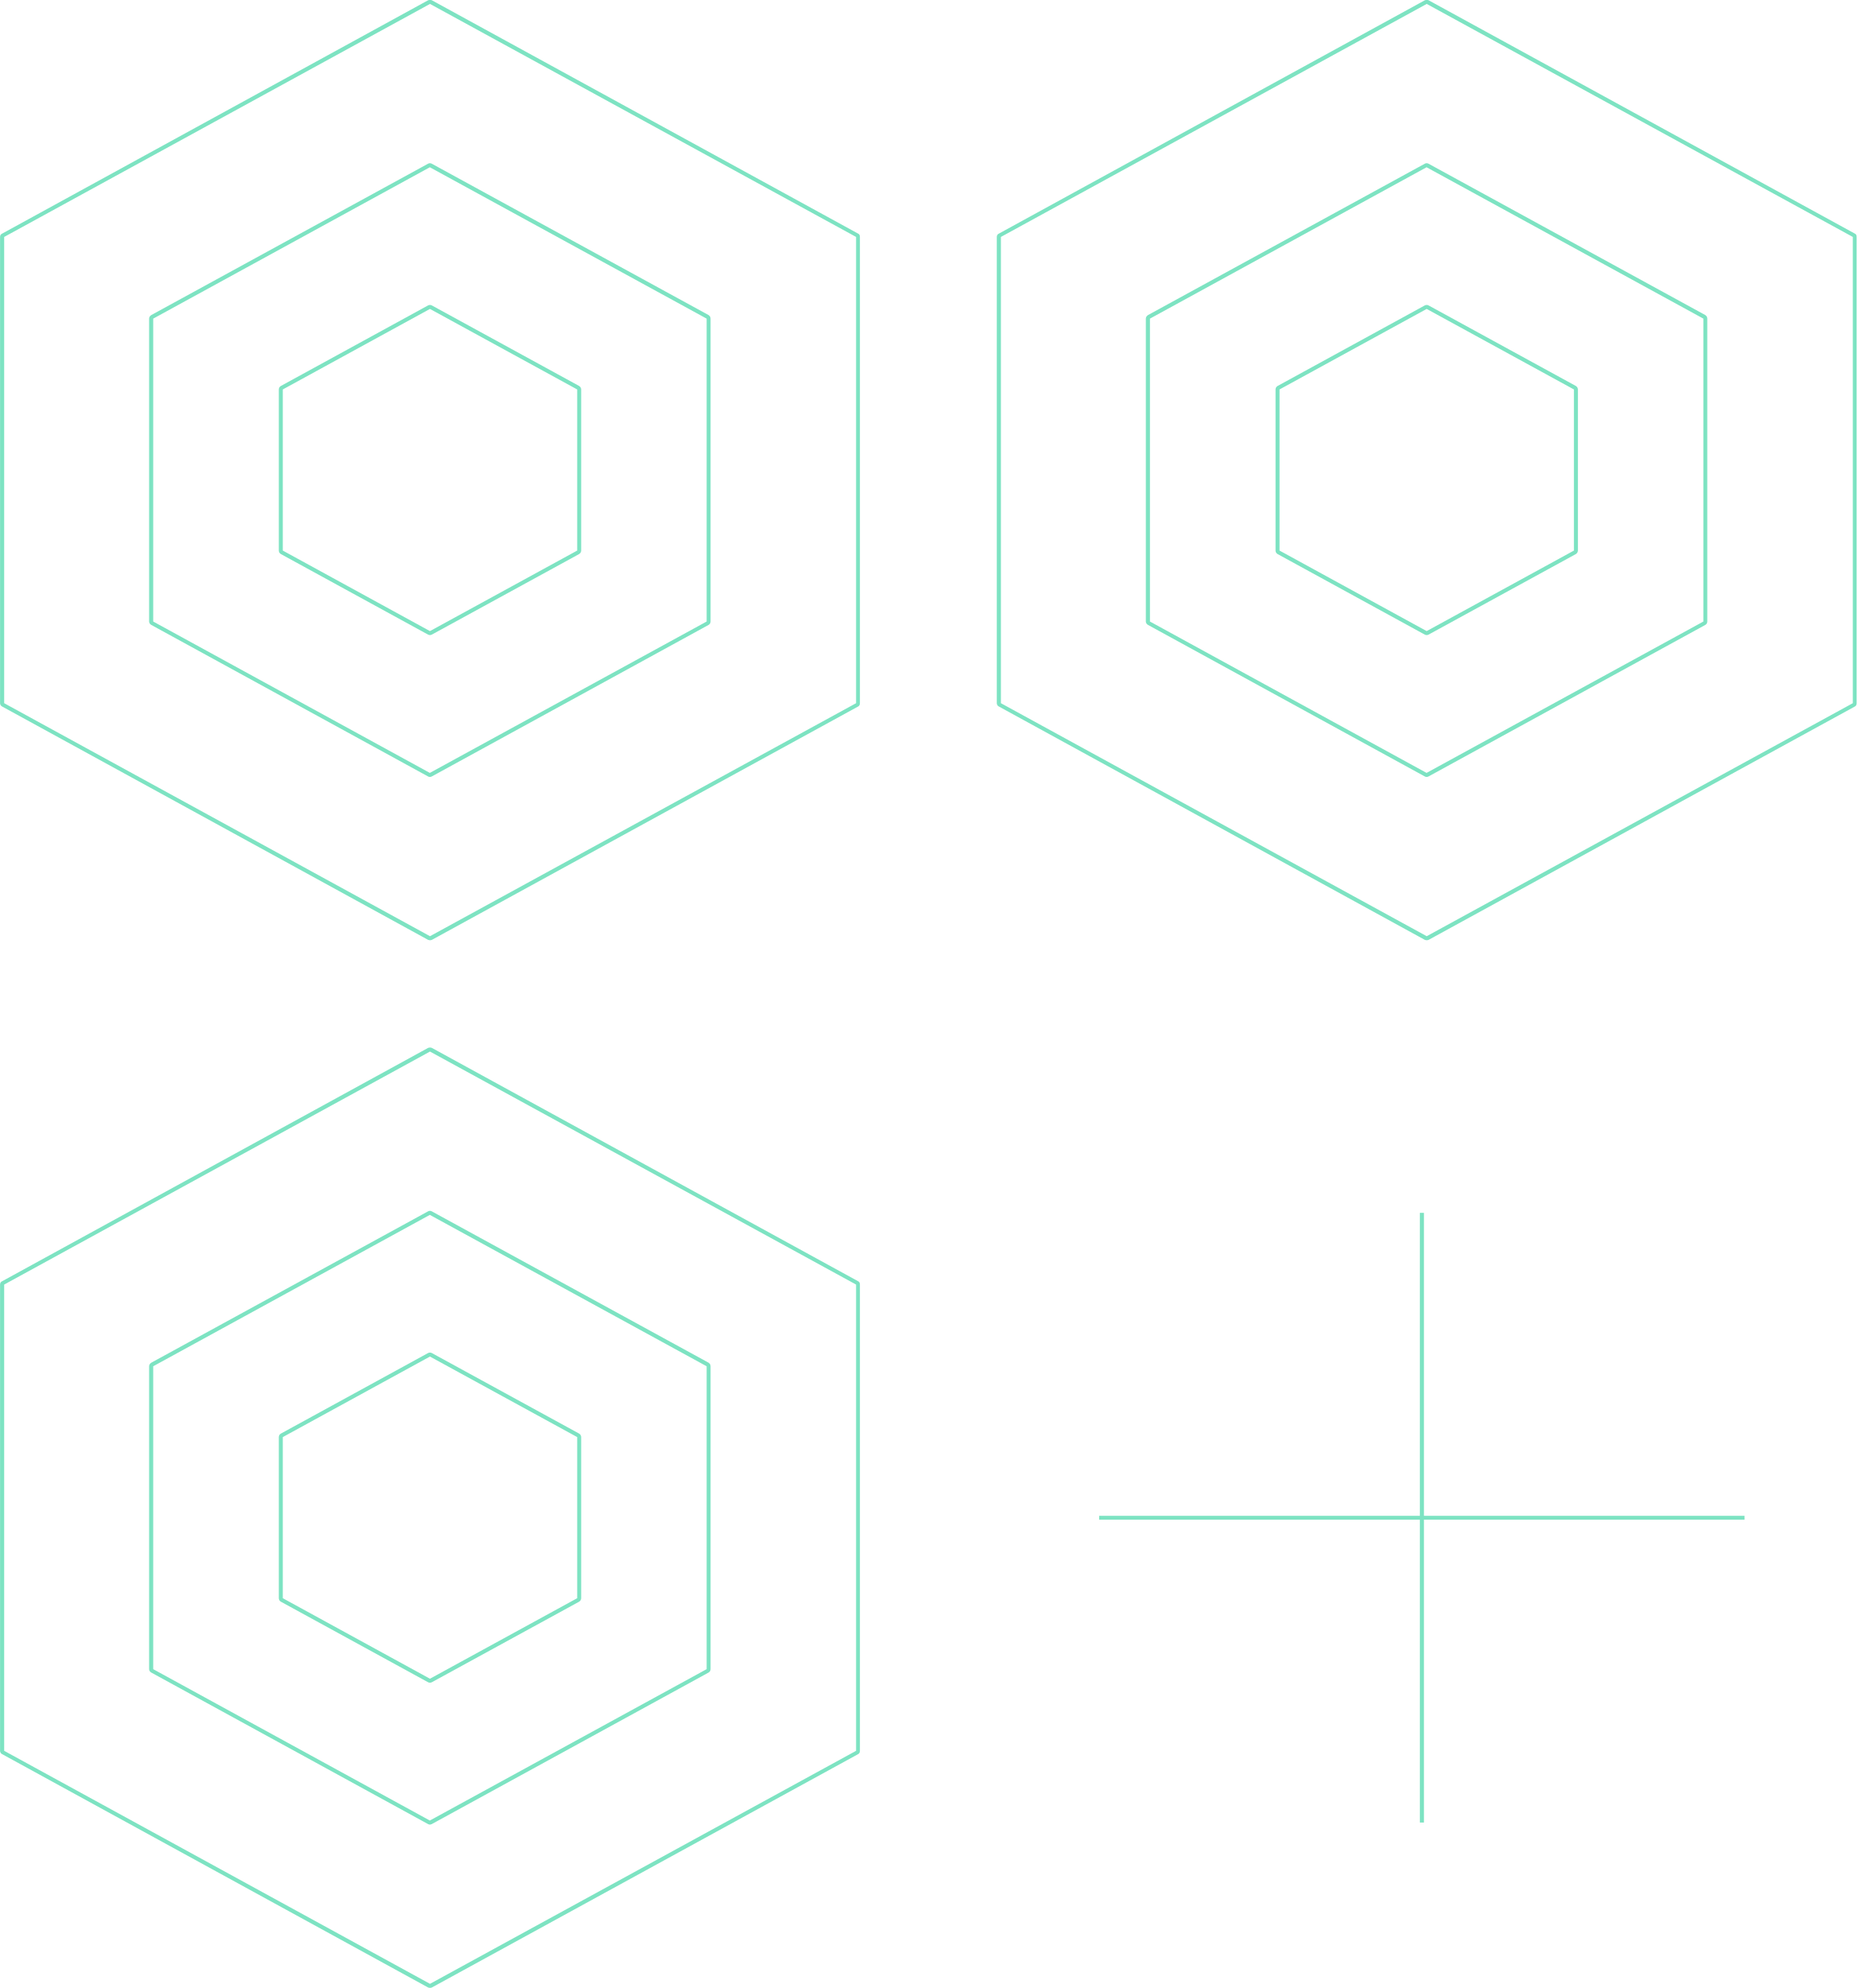
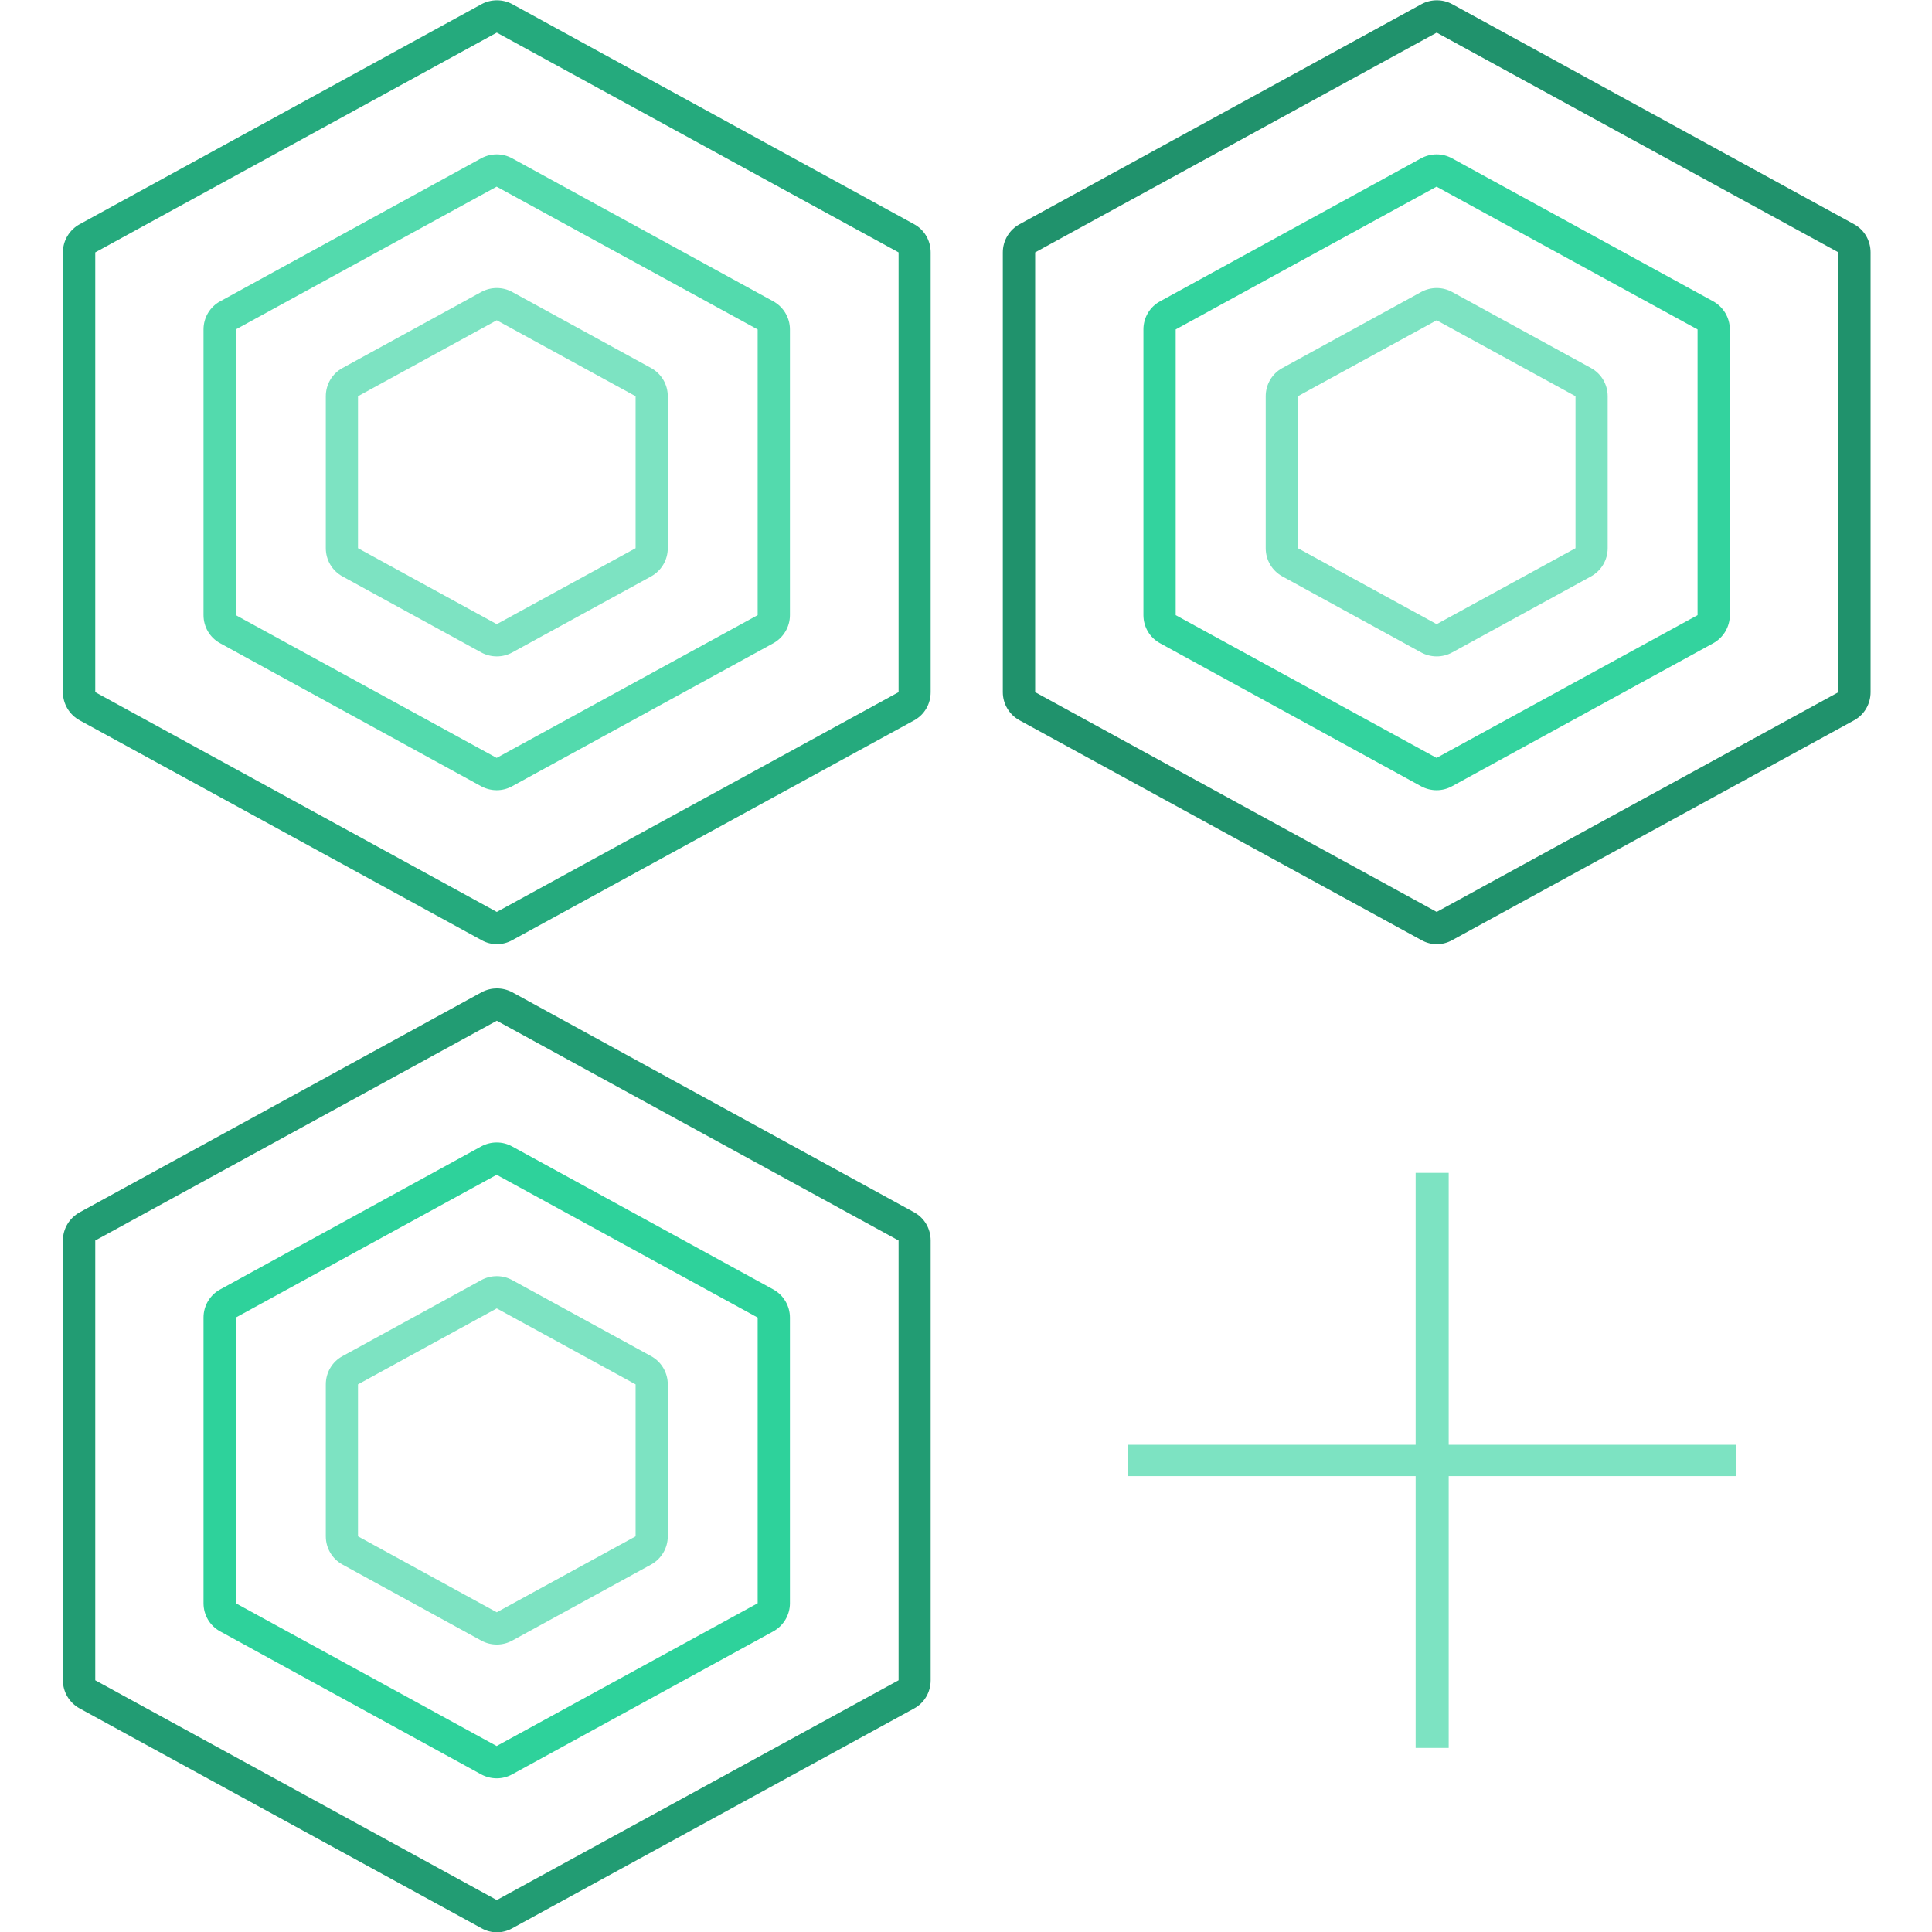
- <svg xmlns="http://www.w3.org/2000/svg" width="100%" height="100%" viewBox="0 0 469 502" version="1.1" xml:space="preserve" style="fill-rule:evenodd;clip-rule:evenodd;stroke-linejoin:round;stroke-miterlimit:20;">
-   <g transform="matrix(1,0,0,1,-20009.2,-18456)">
+ <svg xmlns="http://www.w3.org/2000/svg" width="100%" height="100%" viewBox="0 0 300 300" version="1.1" xml:space="preserve" style="fill-rule:evenodd;clip-rule:evenodd;stroke-linejoin:round;stroke-miterlimit:20;">
+   <g transform="matrix(1,0,0,1,-22732.3,-19886.4)">
    <g transform="matrix(5.66657,0,0,3.22938,52953.8,2199.47)">
-       <g id="dapp" transform="matrix(0.608899,0,0,0.577253,-2306.69,2165.45)">
-         <g transform="matrix(0.176473,0,0,0.309657,-9343.93,-684.574)">
-           <path d="M20899.1,18788.8L20899.1,19055.5" style="fill:none;stroke:rgb(125,227,194);stroke-width:1.69px;" />
-         </g>
-         <g transform="matrix(0.176473,0,0,0.309657,-9344.94,-685.108)">
-           <path d="M21038.6,18923.9L20771,18923.9" style="fill:none;stroke:rgb(125,227,194);stroke-width:1.69px;" />
-         </g>
-         <g>
-           <g transform="matrix(0.200749,0,0,0.352252,-9842.49,-1456.45)">
-             <path d="M20494.5,18241.8L20649.8,18331.5C20650.3,18331.7 20650.5,18332.2 20650.5,18332.8L20650.5,18512.1C20650.5,18512.6 20650.3,18513.2 20649.8,18513.4L20494.5,18603.1C20494.1,18603.3 20493.6,18603.3 20493.1,18603.1L20337.9,18513.4C20337.4,18513.2 20337.1,18512.6 20337.1,18512.1L20337.1,18332.8C20337.1,18332.2 20337.4,18331.7 20337.9,18331.5L20493.1,18241.8C20493.6,18241.6 20494.1,18241.6 20494.5,18241.8ZM20493.8,18243.2L20338.6,18332.8L20338.6,18512.1L20493.8,18601.7L20649.1,18512.1L20649.1,18332.8L20493.8,18243.2Z" style="fill:rgb(125,227,194);" />
-           </g>
-           <g transform="matrix(0.130414,0,0,0.228837,-8401.07,817.159)">
-             <path d="M20494.9,18241.1L20650.2,18330.7C20650.9,18331.2 20651.3,18331.9 20651.3,18332.8L20651.3,18512.1C20651.3,18512.9 20650.9,18513.7 20650.2,18514.1L20494.9,18603.8C20494.2,18604.2 20493.4,18604.2 20492.8,18603.8L20337.5,18514.1C20336.8,18513.7 20336.3,18512.9 20336.3,18512.1L20336.3,18332.8C20336.3,18331.9 20336.8,18331.2 20337.5,18330.7L20492.8,18241.1C20493.4,18240.7 20494.2,18240.7 20494.9,18241.1ZM20493.8,18243.2L20338.6,18332.8L20338.6,18512.1L20493.8,18601.7L20649.1,18512.1L20649.1,18332.8L20493.8,18243.2Z" style="fill:rgb(125,227,194);" />
-           </g>
-           <g transform="matrix(0.069373,0,0,0.121728,-7150.1,2790.36)">
-             <path d="M20495.8,18239.3L20651.1,18328.9C20652.4,18329.7 20653.3,18331.2 20653.3,18332.8L20653.3,18512.1C20653.3,18513.7 20652.4,18515.2 20651.1,18516L20495.8,18605.6C20494.6,18606.3 20493.1,18606.3 20491.8,18605.6L20336.6,18516C20335.2,18515.2 20334.4,18513.7 20334.4,18512.1L20334.4,18332.8C20334.4,18331.2 20335.2,18329.7 20336.6,18328.9L20491.8,18239.3C20493.1,18238.6 20494.6,18238.6 20495.8,18239.3ZM20493.8,18243.2L20338.6,18332.8L20338.6,18512.1L20493.8,18601.7L20649.1,18512.1L20649.1,18332.8L20493.8,18243.2Z" style="fill:rgb(125,227,194);" />
-           </g>
-         </g>
-         <g transform="matrix(1,0,0,1,72.9297,-4.54747e-13)">
-           <g transform="matrix(0.200749,0,0,0.352252,-9842.49,-1456.45)">
-             <path d="M20494.5,18241.8L20649.8,18331.5C20650.3,18331.7 20650.5,18332.2 20650.5,18332.8L20650.5,18512.1C20650.5,18512.6 20650.3,18513.2 20649.8,18513.4L20494.5,18603.1C20494.1,18603.3 20493.6,18603.3 20493.1,18603.1L20337.9,18513.4C20337.4,18513.2 20337.1,18512.6 20337.1,18512.1L20337.1,18332.8C20337.1,18332.2 20337.4,18331.7 20337.9,18331.5L20493.1,18241.8C20493.6,18241.6 20494.1,18241.6 20494.5,18241.8ZM20493.8,18243.2L20338.6,18332.8L20338.6,18512.1L20493.8,18601.7L20649.1,18512.1L20649.1,18332.8L20493.8,18243.2Z" style="fill:rgb(125,227,194);" />
-           </g>
-           <g transform="matrix(0.130414,0,0,0.228837,-8401.07,817.159)">
-             <path d="M20494.9,18241.1L20650.2,18330.7C20650.9,18331.2 20651.3,18331.9 20651.3,18332.8L20651.3,18512.1C20651.3,18512.9 20650.9,18513.7 20650.2,18514.1L20494.9,18603.8C20494.2,18604.2 20493.4,18604.2 20492.8,18603.8L20337.5,18514.1C20336.8,18513.7 20336.3,18512.9 20336.3,18512.1L20336.3,18332.8C20336.3,18331.9 20336.8,18331.2 20337.5,18330.7L20492.8,18241.1C20493.4,18240.7 20494.2,18240.7 20494.9,18241.1ZM20493.8,18243.2L20338.6,18332.8L20338.6,18512.1L20493.8,18601.7L20649.1,18512.1L20649.1,18332.8L20493.8,18243.2Z" style="fill:rgb(125,227,194);" />
-           </g>
-           <g transform="matrix(0.069373,0,0,0.121728,-7150.1,2790.36)">
-             <path d="M20495.8,18239.3L20651.1,18328.9C20652.4,18329.7 20653.3,18331.2 20653.3,18332.8L20653.3,18512.1C20653.3,18513.7 20652.4,18515.2 20651.1,18516L20495.8,18605.6C20494.6,18606.3 20493.1,18606.3 20491.8,18605.6L20336.6,18516C20335.2,18515.2 20334.4,18513.7 20334.4,18512.1L20334.4,18332.8C20334.4,18331.2 20335.2,18329.7 20336.6,18328.9L20491.8,18239.3C20493.1,18238.6 20494.6,18238.6 20495.8,18239.3ZM20493.8,18243.2L20338.6,18332.8L20338.6,18512.1L20493.8,18601.7L20649.1,18512.1L20649.1,18332.8L20493.8,18243.2Z" style="fill:rgb(125,227,194);" />
-           </g>
-         </g>
-         <g transform="matrix(1,0,0,1,0,141.909)">
-           <g transform="matrix(0.200749,0,0,0.352252,-9842.49,-1456.45)">
-             <path d="M20494.5,18241.8L20649.8,18331.5C20650.3,18331.7 20650.5,18332.2 20650.5,18332.8L20650.5,18512.1C20650.5,18512.6 20650.3,18513.2 20649.8,18513.4L20494.5,18603.1C20494.1,18603.3 20493.6,18603.3 20493.1,18603.1L20337.9,18513.4C20337.4,18513.2 20337.1,18512.6 20337.1,18512.1L20337.1,18332.8C20337.1,18332.2 20337.4,18331.7 20337.9,18331.5L20493.1,18241.8C20493.6,18241.6 20494.1,18241.6 20494.5,18241.8ZM20493.8,18243.2L20338.6,18332.8L20338.6,18512.1L20493.8,18601.7L20649.1,18512.1L20649.1,18332.8L20493.8,18243.2Z" style="fill:rgb(125,227,194);" />
-           </g>
-           <g transform="matrix(0.130414,0,0,0.228837,-8401.07,817.159)">
-             <path d="M20494.9,18241.1L20650.2,18330.7C20650.9,18331.2 20651.3,18331.9 20651.3,18332.8L20651.3,18512.1C20651.3,18512.9 20650.9,18513.7 20650.2,18514.1L20494.9,18603.8C20494.2,18604.2 20493.4,18604.2 20492.8,18603.8L20337.5,18514.1C20336.8,18513.7 20336.3,18512.9 20336.3,18512.1L20336.3,18332.8C20336.3,18331.9 20336.8,18331.2 20337.5,18330.7L20492.8,18241.1C20493.4,18240.7 20494.2,18240.7 20494.9,18241.1ZM20493.8,18243.2L20338.6,18332.8L20338.6,18512.1L20493.8,18601.7L20649.1,18512.1L20649.1,18332.8L20493.8,18243.2Z" style="fill:rgb(125,227,194);" />
-           </g>
-           <g transform="matrix(0.069373,0,0,0.121728,-7150.1,2790.36)">
-             <path d="M20495.8,18239.3L20651.1,18328.9C20652.4,18329.7 20653.3,18331.2 20653.3,18332.8L20653.3,18512.1C20653.3,18513.7 20652.4,18515.2 20651.1,18516L20495.8,18605.6C20494.6,18606.3 20493.1,18606.3 20491.8,18605.6L20336.6,18516C20335.2,18515.2 20334.4,18513.7 20334.4,18512.1L20334.4,18332.8C20334.4,18331.2 20335.2,18329.7 20336.6,18328.9L20491.8,18239.3C20493.1,18238.6 20494.6,18238.6 20495.8,18239.3ZM20493.8,18243.2L20338.6,18332.8L20338.6,18512.1L20493.8,18601.7L20649.1,18512.1L20649.1,18332.8L20493.8,18243.2Z" style="fill:rgb(125,227,194);" />
+       <g transform="matrix(0.173279,0,0,0.303139,-9244.77,-498.192)">
+         <rect x="22573.3" y="19710.7" width="305.531" height="306.451" style="fill:none;" />
+         <clipPath id="_clip1">
+           <rect x="22573.3" y="19710.7" width="305.531" height="306.451" />
+         </clipPath>
+         <g clip-path="url(#_clip1)">
+           <g id="dapp" transform="matrix(2.03811,0,0,1.10447,34326.9,14226.9)">
+             <g transform="matrix(0.176473,0,0,0.309657,-9343.93,-684.574)">
+               <path d="M20899.1,18788.8L20899.1,19055.5" style="fill:none;stroke:rgb(125,227,194);stroke-width:14.53px;" />
+             </g>
+             <g transform="matrix(0.176473,0,0,0.309657,-9344.94,-685.108)">
+               <path d="M21038.6,18923.9L20771,18923.9" style="fill:none;stroke:rgb(125,227,194);stroke-width:14.53px;" />
+             </g>
+             <g>
+               <g transform="matrix(0.200749,0,0,0.352252,-9842.49,-1456.45)">
+                 <path d="M20499.8,18231.6L20655.1,18321.3C20659.1,18323.6 20661.5,18328 20661.5,18332.8L20661.5,18512.1C20661.5,18516.9 20659.1,18521.3 20655.1,18523.6L20499.8,18613.2C20496.1,18615.4 20491.6,18615.4 20487.9,18613.2L20332.6,18523.6C20328.6,18521.3 20326.1,18516.9 20326.1,18512.1L20326.1,18332.8C20326.1,18328 20328.6,18323.6 20332.6,18321.3L20487.9,18231.6C20491.6,18229.5 20496.1,18229.5 20499.8,18231.6ZM20493.8,18243.2L20338.6,18332.8L20338.6,18512.1L20493.8,18601.7L20649.1,18512.1L20649.1,18332.8L20493.8,18243.2Z" style="fill:rgb(37,170,125);" />
+               </g>
+               <g transform="matrix(0.130414,0,0,0.228837,-8401.07,817.159)">
+                 <path d="M20503,18225.4L20658.3,18315.1C20664.4,18318.6 20668.3,18325.4 20668.3,18332.8L20668.3,18512.1C20668.3,18519.5 20664.4,18526.3 20658.3,18529.8L20503,18619.5C20497.3,18622.8 20490.4,18622.8 20484.6,18619.5L20329.4,18529.8C20323.2,18526.3 20319.4,18519.5 20319.4,18512.1L20319.4,18332.8C20319.4,18325.4 20323.2,18318.6 20329.4,18315.1L20484.6,18225.4C20490.4,18222.1 20497.3,18222.1 20503,18225.4ZM20493.8,18243.2L20338.6,18332.8L20338.6,18512.1L20493.8,18601.7L20649.1,18512.1L20649.1,18332.8L20493.8,18243.2Z" style="fill:rgb(83,218,173);" />
+               </g>
+               <g transform="matrix(0.069373,0,0,0.121728,-7150.1,2790.36)">
+                 <path d="M20511.1,18209.8L20666.4,18299.5C20677.9,18306.1 20685.1,18318.9 20685.1,18332.8L20685.1,18512.1C20685.1,18526 20677.9,18538.7 20666.4,18545.4L20511.1,18635.1C20500.4,18641.3 20487.3,18641.3 20476.5,18635.1L20321.3,18545.4C20309.7,18538.7 20302.6,18526 20302.6,18512.1L20302.6,18332.8C20302.6,18318.9 20309.7,18306.1 20321.3,18299.5L20476.5,18209.8C20487.3,18203.6 20500.4,18203.6 20511.1,18209.8ZM20493.8,18243.2L20338.6,18332.8L20338.6,18512.1L20493.8,18601.7L20649.1,18512.1L20649.1,18332.8L20493.8,18243.2Z" style="fill:rgb(125,227,194);" />
+               </g>
+             </g>
+             <g transform="matrix(1,0,0,1,72.9297,-4.54747e-13)">
+               <g transform="matrix(0.200749,0,0,0.352252,-9842.49,-1456.45)">
+                 <path d="M20499.8,18231.6L20655.1,18321.3C20659.1,18323.6 20661.5,18328 20661.5,18332.8L20661.5,18512.1C20661.5,18516.9 20659.1,18521.3 20655.1,18523.6L20499.8,18613.2C20496.1,18615.4 20491.6,18615.4 20487.9,18613.2L20332.6,18523.6C20328.6,18521.3 20326.1,18516.9 20326.1,18512.1L20326.1,18332.8C20326.1,18328 20328.6,18323.6 20332.6,18321.3L20487.9,18231.6C20491.6,18229.5 20496.1,18229.5 20499.8,18231.6ZM20493.8,18243.2L20338.6,18332.8L20338.6,18512.1L20493.8,18601.7L20649.1,18512.1L20649.1,18332.8L20493.8,18243.2Z" style="fill:rgb(32,146,108);" />
+               </g>
+               <g transform="matrix(0.130414,0,0,0.228837,-8401.07,817.159)">
+                 <path d="M20503,18225.4L20658.3,18315.1C20664.4,18318.6 20668.3,18325.4 20668.3,18332.8L20668.3,18512.1C20668.3,18519.5 20664.4,18526.3 20658.3,18529.8L20503,18619.5C20497.3,18622.8 20490.4,18622.8 20484.6,18619.5L20329.4,18529.8C20323.2,18526.3 20319.4,18519.5 20319.4,18512.1L20319.4,18332.8C20319.4,18325.4 20323.2,18318.6 20329.4,18315.1L20484.6,18225.4C20490.4,18222.1 20497.3,18222.1 20503,18225.4ZM20493.8,18243.2L20338.6,18332.8L20338.6,18512.1L20493.8,18601.7L20649.1,18512.1L20649.1,18332.8L20493.8,18243.2Z" style="fill:rgb(51,211,158);" />
+               </g>
+               <g transform="matrix(0.069373,0,0,0.121728,-7150.1,2790.36)">
+                 <path d="M20511.1,18209.8L20666.4,18299.5C20677.9,18306.1 20685.1,18318.9 20685.1,18332.8L20685.1,18512.1C20685.1,18526 20677.9,18538.7 20666.4,18545.4L20511.1,18635.1C20500.4,18641.3 20487.3,18641.3 20476.5,18635.1L20321.3,18545.4C20309.7,18538.7 20302.6,18526 20302.6,18512.1L20302.6,18332.8C20302.6,18318.9 20309.7,18306.1 20321.3,18299.5L20476.5,18209.8C20487.3,18203.6 20500.4,18203.6 20511.1,18209.8ZM20493.8,18243.2L20338.6,18332.8L20338.6,18512.1L20493.8,18601.7L20649.1,18512.1L20649.1,18332.8L20493.8,18243.2Z" style="fill:rgb(125,227,194);" />
+               </g>
+             </g>
+             <g transform="matrix(1,0,0,1,0,141.909)">
+               <g transform="matrix(0.200749,0,0,0.352252,-9842.49,-1456.45)">
+                 <path d="M20499.8,18231.6L20655.1,18321.3C20659.1,18323.6 20661.5,18328 20661.5,18332.8L20661.5,18512.1C20661.5,18516.9 20659.1,18521.3 20655.1,18523.6L20499.8,18613.2C20496.1,18615.4 20491.6,18615.4 20487.9,18613.2L20332.6,18523.6C20328.6,18521.3 20326.1,18516.9 20326.1,18512.1L20326.1,18332.8C20326.1,18328 20328.6,18323.6 20332.6,18321.3L20487.9,18231.6C20491.6,18229.5 20496.1,18229.5 20499.8,18231.6ZM20493.8,18243.2L20338.6,18332.8L20338.6,18512.1L20493.8,18601.7L20649.1,18512.1L20649.1,18332.8L20493.8,18243.2Z" style="fill:rgb(34,156,115);" />
+               </g>
+               <g transform="matrix(0.130414,0,0,0.228837,-8401.07,817.159)">
+                 <path d="M20503,18225.4L20658.3,18315.1C20664.4,18318.6 20668.3,18325.4 20668.3,18332.8L20668.3,18512.1C20668.3,18519.5 20664.4,18526.3 20658.3,18529.8L20503,18619.5C20497.3,18622.8 20490.4,18622.8 20484.6,18619.5L20329.4,18529.8C20323.2,18526.3 20319.4,18519.5 20319.4,18512.1L20319.4,18332.8C20319.4,18325.4 20323.2,18318.6 20329.4,18315.1L20484.6,18225.4C20490.4,18222.1 20497.3,18222.1 20503,18225.4ZM20493.8,18243.2L20338.6,18332.8L20338.6,18512.1L20493.8,18601.7L20649.1,18512.1L20649.1,18332.8L20493.8,18243.2Z" style="fill:rgb(46,210,155);" />
+               </g>
+               <g transform="matrix(0.069373,0,0,0.121728,-7150.1,2790.36)">
+                 <path d="M20511.1,18209.8L20666.4,18299.5C20677.9,18306.1 20685.1,18318.9 20685.1,18332.8L20685.1,18512.1C20685.1,18526 20677.9,18538.7 20666.4,18545.4L20511.1,18635.1C20500.4,18641.3 20487.3,18641.3 20476.5,18635.1L20321.3,18545.4C20309.7,18538.7 20302.6,18526 20302.6,18512.1L20302.6,18332.8C20302.6,18318.9 20309.7,18306.1 20321.3,18299.5L20476.5,18209.8C20487.3,18203.6 20500.4,18203.6 20511.1,18209.8ZM20493.8,18243.2L20338.6,18332.8L20338.6,18512.1L20493.8,18601.7L20649.1,18512.1L20649.1,18332.8L20493.8,18243.2Z" style="fill:rgb(125,227,194);" />
+               </g>
+             </g>
          </g>
        </g>
      </g>
    </g>
  </g>
</svg>
